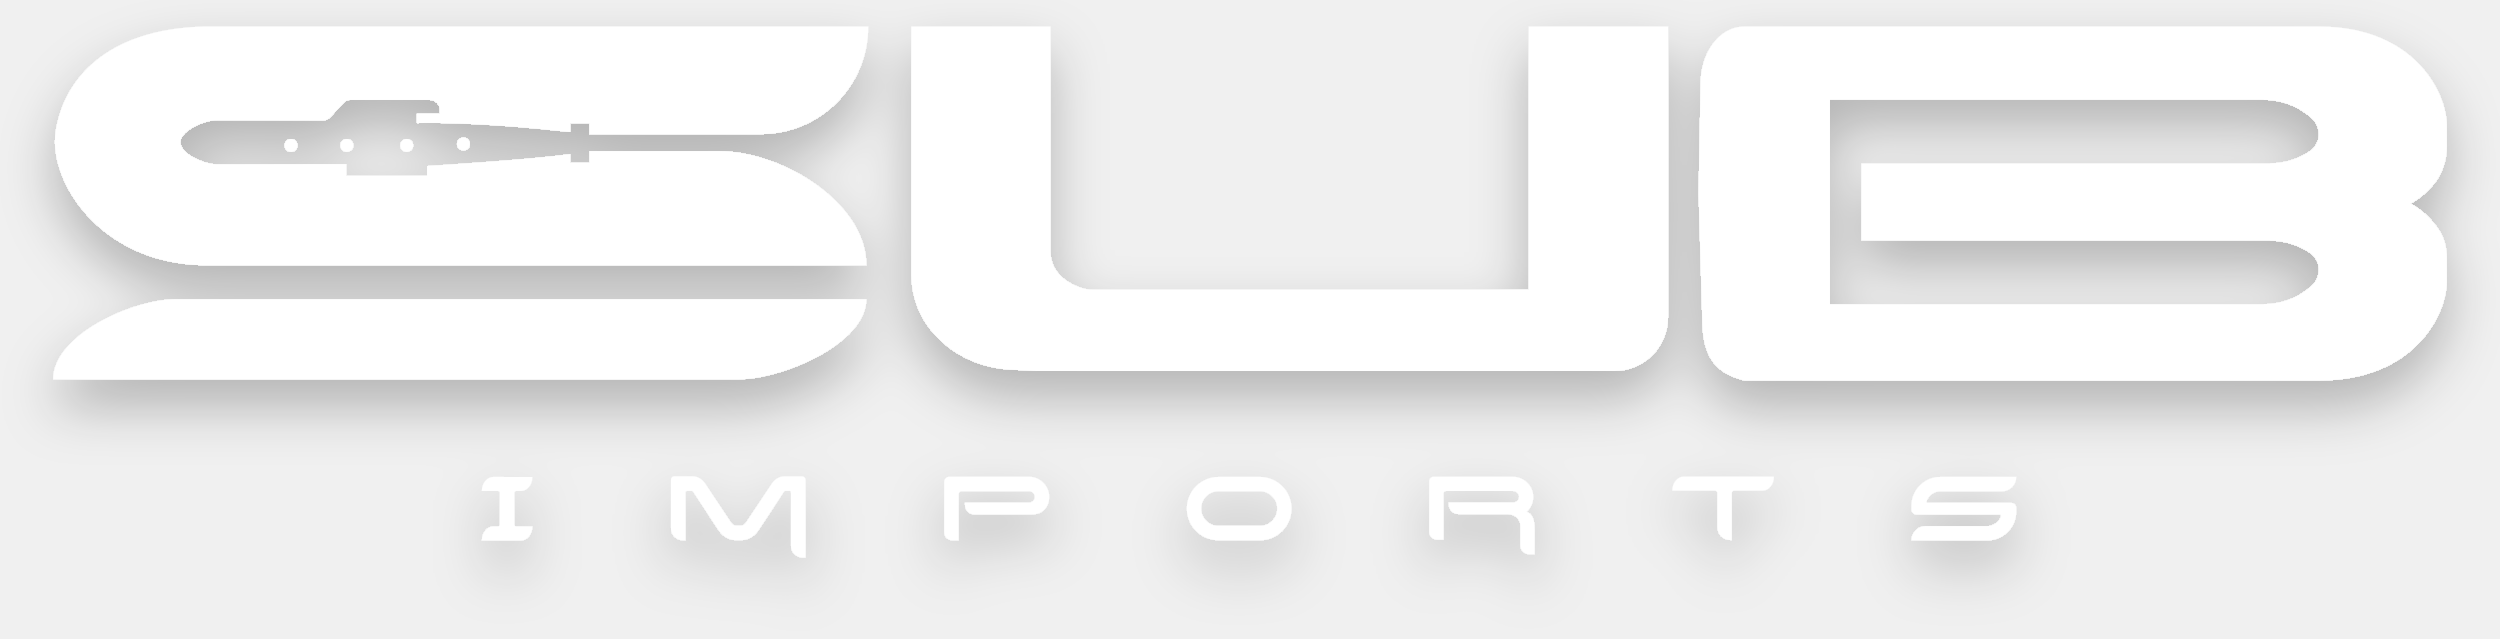
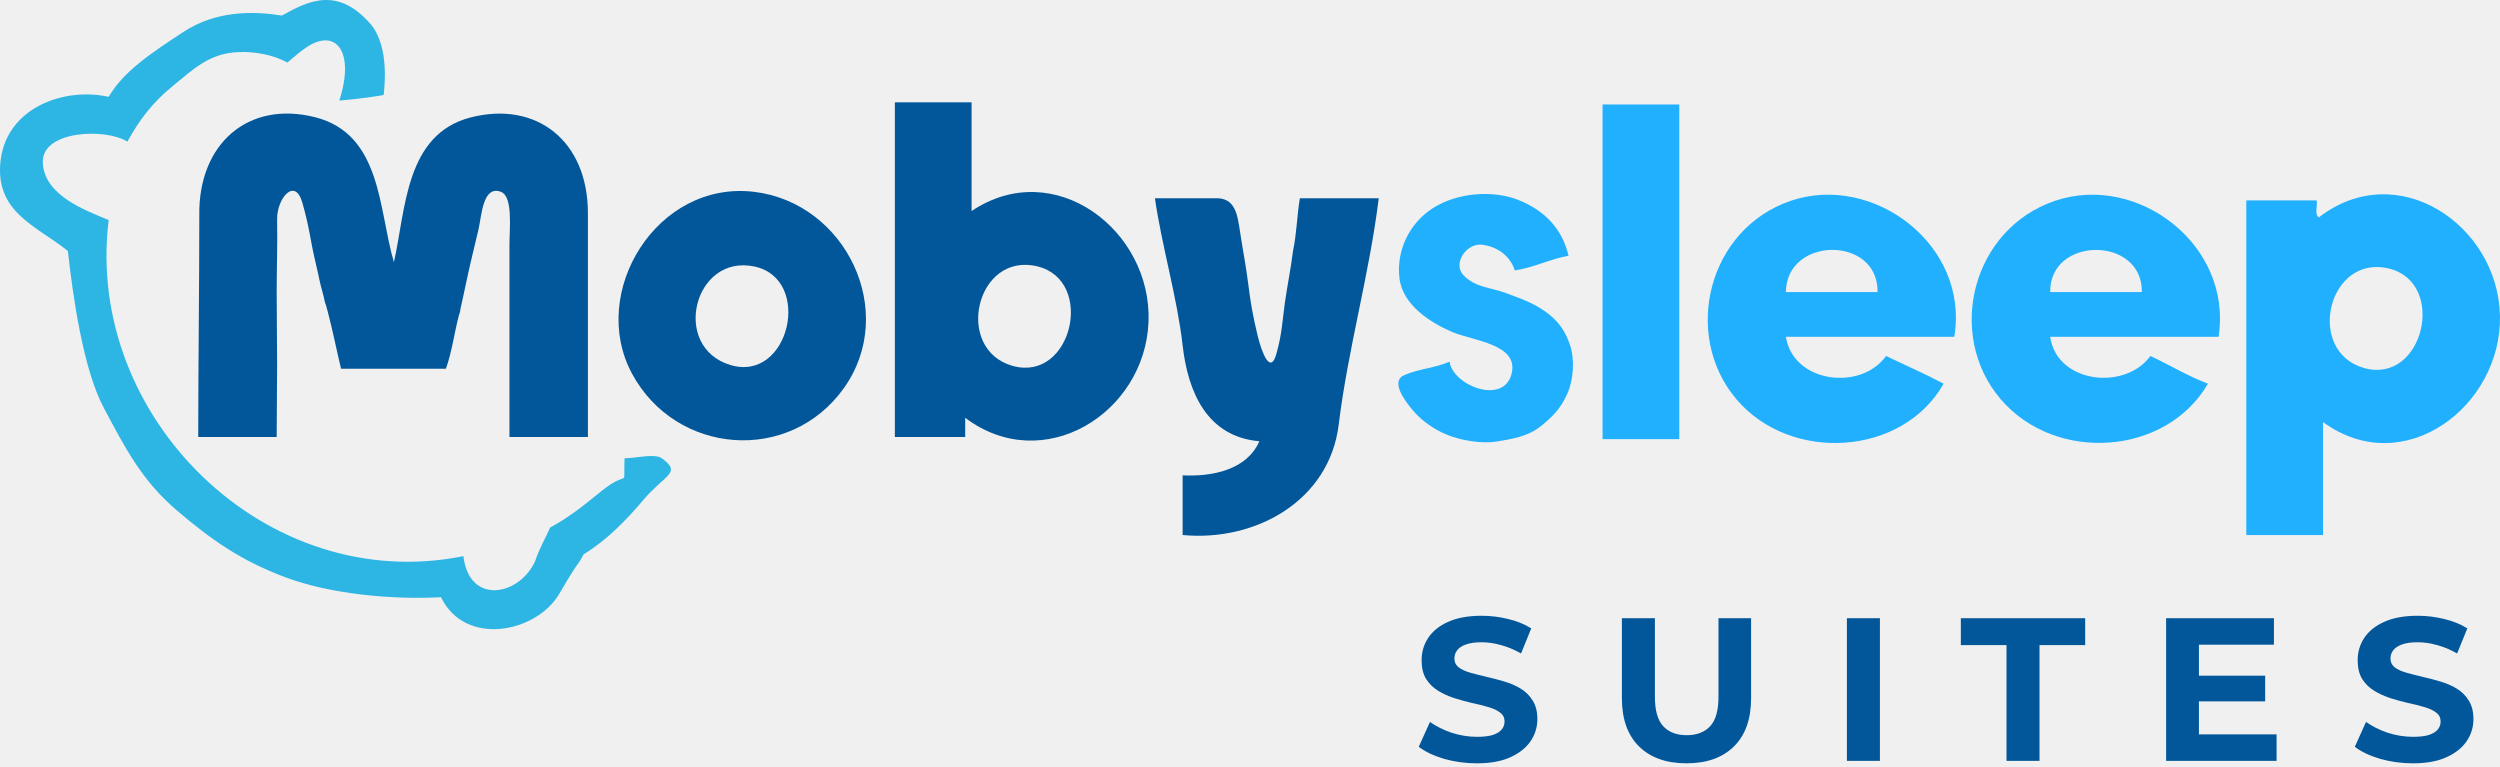
- <svg xmlns="http://www.w3.org/2000/svg" width="188" height="48" viewBox="0 0 188 48" fill="none">
-   <g filter="url(#filter0_d_10922_3685)">
-     <path fill-rule="evenodd" clip-rule="evenodd" d="M170.695 18.076V18.098C171.833 18.098 172.885 18.443 173.737 19.026C174.527 19.567 174.593 20.785 173.888 21.447C172.956 22.324 171.663 22.868 170.236 22.868V22.886H137.613V20.481V18.076V12.303V11.503V7.494H170.236V7.512C171.663 7.512 172.956 8.056 173.888 8.932C174.593 9.595 174.527 10.812 173.737 11.353C172.885 11.937 171.833 12.282 170.695 12.282V12.303H139.984V18.076H170.695ZM183.018 13.852C183.672 13.067 184 12.039 184 10.995V9.427C184 7.1 181.688 2.021 174.421 2H131.205C129.174 2 127.888 4.111 127.888 6.247L127.734 14.509L128.021 24.371C128.094 26.997 129.173 28.133 131.205 28.617H174.421C181.688 28.596 184 23.518 184 21.191V19.361C184 18.622 183.807 17.889 183.404 17.282C182.877 16.488 182.069 15.722 181.256 15.309C181.89 14.987 182.521 14.45 183.018 13.852ZM114.964 2V15.229V19.265V21.783H112.086H109.863H98.06H95.9H82.168C81.908 21.783 81.653 21.747 81.404 21.673C80.8 21.494 79.769 21.055 79.258 20.064C79.074 19.707 78.996 19.304 78.996 18.902V2H68.534V20.752C68.559 22.165 69.018 23.541 69.876 24.664L69.903 24.699L69.94 24.747C71.389 26.596 73.612 27.671 75.957 27.795L77.917 27.898H79.969H95.9H98.06H113.992H116.043C116.057 27.899 116.388 27.898 116.685 27.898H116.686H116.687H116.689L117.043 27.898H121.4C123.629 27.898 125.436 26.091 125.436 23.861V20.148V17.587V2H114.964ZM55.527 28.524H4C4 25.198 9.935 22.503 13.261 22.503H65.148C65.148 25.828 58.853 28.524 55.527 28.524ZM54.049 11.366H44.326V12.251H42.867V11.597C39.425 12.051 32.116 12.485 32.116 12.485V13.23H26.041V12.342H24.292L16.322 12.36C15.397 12.362 13.587 11.619 13.555 10.698C13.587 9.776 15.397 9.034 16.322 9.036L24.292 9.054C24.49 9.054 24.679 8.972 24.814 8.827L25.856 7.714C25.974 7.587 26.14 7.516 26.313 7.516H32.316C32.735 7.516 33.075 7.855 33.075 8.275V8.555H31.357V9.254C35.353 9.165 40.463 9.661 42.867 9.927V9.254H44.326V10.086H57.201C61.667 10.086 65.288 6.466 65.288 2H15.358C7.957 2.18 4.743 6.025 4.18 9.939C3.64 13.69 7.597 19.805 15.265 19.945H65.15C65.149 15.206 58.788 11.366 54.049 11.366ZM13.555 10.698C13.555 10.702 13.554 10.706 13.553 10.71C13.553 10.714 13.552 10.718 13.552 10.723V10.673C13.552 10.678 13.553 10.682 13.553 10.686C13.554 10.69 13.555 10.694 13.555 10.698ZM21.886 11.422C22.154 11.422 22.371 11.205 22.371 10.938C22.371 10.67 22.154 10.453 21.886 10.453C21.619 10.453 21.402 10.67 21.402 10.938C21.402 11.205 21.619 11.422 21.886 11.422ZM26.567 10.938C26.567 11.205 26.351 11.422 26.083 11.422C25.815 11.422 25.599 11.205 25.599 10.938C25.599 10.67 25.815 10.453 26.083 10.453C26.351 10.453 26.567 10.67 26.567 10.938ZM30.586 11.422C30.853 11.422 31.07 11.205 31.07 10.938C31.07 10.67 30.853 10.453 30.586 10.453C30.318 10.453 30.101 10.67 30.101 10.938C30.101 11.205 30.318 11.422 30.586 11.422ZM35.333 10.831C35.333 11.098 35.116 11.315 34.849 11.315C34.581 11.315 34.364 11.098 34.364 10.831C34.364 10.564 34.581 10.347 34.849 10.347C35.116 10.347 35.333 10.564 35.333 10.831ZM60.323 35.823C60.392 35.823 60.45 35.848 60.498 35.899C60.549 35.947 60.574 36.005 60.574 36.074V41.934H60.379C60.132 41.934 59.921 41.846 59.745 41.671C59.57 41.498 59.483 41.289 59.483 41.042V37.018C59.483 36.989 59.473 36.964 59.455 36.942C59.433 36.924 59.408 36.915 59.379 36.915H59.008C58.987 36.925 58.965 36.949 58.941 36.986L57.044 39.855C56.885 40.096 56.693 40.283 56.467 40.416C56.241 40.549 56.003 40.615 55.754 40.615H55.319C55.07 40.615 54.832 40.549 54.606 40.416C54.383 40.283 54.191 40.096 54.029 39.855L52.137 36.986C52.11 36.949 52.086 36.925 52.065 36.915H51.655C51.625 36.915 51.6 36.924 51.579 36.942C51.558 36.964 51.547 36.989 51.547 37.018V40.627H51.356C51.109 40.627 50.898 40.541 50.722 40.368C50.547 40.193 50.459 39.982 50.459 39.735V36.07C50.459 36.001 50.485 35.943 50.535 35.895C50.583 35.844 50.641 35.819 50.711 35.819H52.077C52.265 35.819 52.445 35.87 52.615 35.97C52.782 36.069 52.924 36.208 53.041 36.389L54.937 39.253C55.059 39.436 55.187 39.528 55.319 39.528H55.754C55.886 39.528 56.014 39.436 56.136 39.253L58.032 36.389C58.149 36.208 58.293 36.069 58.463 35.97C58.63 35.872 58.808 35.823 58.996 35.823H60.323ZM38.678 39.44C38.678 39.483 38.692 39.519 38.721 39.548C38.751 39.577 38.785 39.592 38.825 39.592H40.032C40.032 39.884 39.947 40.132 39.777 40.337C39.61 40.541 39.408 40.643 39.171 40.643H36.239C36.239 40.351 36.324 40.103 36.494 39.898C36.664 39.694 36.871 39.59 37.116 39.588H37.443C37.485 39.588 37.521 39.574 37.55 39.548C37.577 39.519 37.59 39.483 37.59 39.44V37.07C37.59 37.027 37.577 36.992 37.55 36.962C37.521 36.933 37.485 36.919 37.443 36.919H36.239C36.239 36.629 36.324 36.381 36.494 36.174C36.664 35.969 36.871 35.867 37.116 35.867C38.067 35.867 39.039 35.868 40.032 35.871C40.032 36.16 39.947 36.407 39.777 36.612C39.61 36.816 39.408 36.919 39.171 36.919H38.825C38.785 36.919 38.751 36.933 38.721 36.962C38.692 36.992 38.678 37.027 38.678 37.07V39.44ZM78.447 36.301C78.15 36.004 77.791 35.855 77.371 35.855H71.396C71.287 35.855 71.195 35.892 71.121 35.967C71.047 36.044 71.01 36.135 71.01 36.241V40.026C71.01 40.193 71.068 40.335 71.185 40.452C71.302 40.569 71.442 40.627 71.607 40.627H72.081V38.683L72.085 37.807V37.161C72.085 37.098 72.108 37.043 72.153 36.998C72.198 36.953 72.252 36.931 72.316 36.931H77.371C77.491 36.931 77.594 36.972 77.682 37.054C77.77 37.136 77.816 37.237 77.822 37.357V37.377C77.822 37.493 77.778 37.593 77.69 37.675C77.603 37.763 77.495 37.807 77.367 37.807H72.567V37.97C72.57 38.167 72.64 38.335 72.778 38.476C72.919 38.614 73.088 38.683 73.284 38.683H77.551C78.015 38.683 78.367 38.537 78.606 38.245C78.8 38.009 78.897 37.721 78.897 37.381C78.897 36.958 78.747 36.599 78.447 36.301ZM94.743 35.867C95.064 35.867 95.372 35.929 95.667 36.054C95.951 36.174 96.203 36.344 96.424 36.564C96.644 36.782 96.814 37.034 96.933 37.321C97.058 37.616 97.121 37.924 97.121 38.245C97.121 38.569 97.058 38.879 96.933 39.173C96.814 39.458 96.644 39.708 96.424 39.926C96.203 40.147 95.951 40.318 95.667 40.44C95.372 40.562 95.064 40.623 94.743 40.623H91.631C91.31 40.623 91.002 40.562 90.707 40.44C90.423 40.318 90.171 40.147 89.95 39.926C89.73 39.708 89.56 39.458 89.44 39.173C89.316 38.879 89.253 38.569 89.253 38.245C89.253 37.924 89.316 37.616 89.44 37.321C89.56 37.034 89.73 36.782 89.95 36.564C90.171 36.344 90.423 36.174 90.707 36.054C91.002 35.929 91.31 35.867 91.631 35.867H94.743ZM91.631 36.938C91.273 36.938 90.965 37.066 90.707 37.321C90.452 37.576 90.325 37.884 90.325 38.245C90.325 38.606 90.452 38.914 90.707 39.169C90.965 39.424 91.273 39.552 91.631 39.552H94.743C95.101 39.552 95.409 39.424 95.667 39.169C95.922 38.914 96.049 38.606 96.049 38.245C96.049 37.884 95.922 37.576 95.667 37.321C95.409 37.066 95.101 36.938 94.743 36.938H91.631ZM115.281 38.966C115.182 38.724 115.019 38.564 114.791 38.484C114.955 38.341 115.081 38.172 115.169 37.978C115.254 37.784 115.297 37.581 115.297 37.369V37.329C115.286 36.917 115.128 36.568 114.822 36.281C114.52 35.997 114.16 35.855 113.743 35.855H107.819C107.726 35.855 107.647 35.888 107.58 35.955C107.514 36.021 107.481 36.101 107.481 36.194V39.99C107.481 40.155 107.539 40.295 107.656 40.412C107.773 40.526 107.912 40.584 108.074 40.584H108.548V37.118C108.548 37.065 108.567 37.018 108.604 36.978C108.644 36.941 108.69 36.922 108.743 36.922H113.767C113.889 36.922 113.995 36.962 114.086 37.042C114.176 37.122 114.225 37.221 114.233 37.341V37.373C114.233 37.487 114.192 37.584 114.109 37.663C114.024 37.748 113.917 37.791 113.787 37.791H108.951V37.93C108.951 38.132 109.021 38.305 109.162 38.448C109.305 38.589 109.478 38.659 109.68 38.659H113.357C113.678 38.67 113.925 38.766 114.097 38.946C114.257 39.111 114.336 39.326 114.336 39.592V41.01C114.336 41.193 114.402 41.35 114.532 41.48C114.662 41.61 114.819 41.675 115.002 41.675H115.4V39.771C115.4 39.434 115.36 39.165 115.281 38.966ZM126.632 35.843H133.397C133.397 36.132 133.313 36.379 133.146 36.584C132.981 36.786 132.781 36.887 132.544 36.887H130.417C130.364 36.887 130.319 36.905 130.281 36.942C130.244 36.98 130.226 37.025 130.226 37.078V40.611H130.106C129.841 40.611 129.615 40.517 129.429 40.328C129.243 40.143 129.15 39.918 129.15 39.655V37.078C129.15 37.025 129.131 36.98 129.094 36.942C129.057 36.905 129.012 36.887 128.959 36.887H125.764C125.764 36.597 125.849 36.352 126.019 36.15C126.189 35.945 126.393 35.843 126.632 35.843ZM151.246 37.823H144.96C144.928 37.823 144.902 37.811 144.884 37.787C144.873 37.768 144.868 37.75 144.868 37.731C144.868 37.729 144.868 37.726 144.868 37.723L144.869 37.715C144.87 37.712 144.871 37.708 144.872 37.703C144.944 37.48 145.075 37.298 145.266 37.158C145.463 37.014 145.682 36.942 145.924 36.942H150.549C150.843 36.942 151.096 36.837 151.306 36.628C151.515 36.418 151.62 36.164 151.62 35.867H145.924C145.361 35.867 144.872 36.055 144.458 36.432C144.046 36.807 143.812 37.27 143.757 37.823C143.749 37.897 143.745 37.972 143.745 38.046V38.317C143.745 38.42 143.782 38.508 143.856 38.58C143.928 38.654 144.015 38.691 144.119 38.691H150.389C150.424 38.691 150.45 38.706 150.469 38.735C150.482 38.754 150.489 38.772 150.489 38.791C150.489 38.793 150.489 38.795 150.489 38.797C150.489 38.8 150.488 38.802 150.488 38.805C150.487 38.811 150.486 38.817 150.485 38.823C150.408 39.041 150.275 39.217 150.087 39.353C149.895 39.493 149.68 39.564 149.441 39.564H144.82C144.523 39.564 144.269 39.669 144.059 39.878C143.849 40.088 143.745 40.34 143.745 40.635H149.441C150.002 40.635 150.489 40.448 150.903 40.074C151.315 39.702 151.55 39.241 151.608 38.691C151.616 38.612 151.62 38.535 151.62 38.46V38.201C151.62 38.098 151.584 38.009 151.513 37.934C151.438 37.86 151.349 37.823 151.246 37.823Z" fill="white" />
-   </g>
-   <defs>
-     <filter id="filter0_d_10922_3685" x="0" y="0" width="188" height="47.934" filterUnits="userSpaceOnUse" color-interpolation-filters="sRGB">
-       <feFlood flood-opacity="0" result="BackgroundImageFix" />
-       <feColorMatrix in="SourceAlpha" type="matrix" values="0 0 0 0 0 0 0 0 0 0 0 0 0 0 0 0 0 0 127 0" result="hardAlpha" />
-       <feOffset dy="2" />
-       <feGaussianBlur stdDeviation="2" />
-       <feComposite in2="hardAlpha" operator="out" />
-       <feColorMatrix type="matrix" values="0 0 0 0 0 0 0 0 0 0 0 0 0 0 0 0 0 0 0.25 0" />
-       <feBlend mode="normal" in2="BackgroundImageFix" result="effect1_dropShadow_10922_3685" />
-       <feBlend mode="normal" in="SourceGraphic" in2="effect1_dropShadow_10922_3685" result="shape" />
-     </filter>
-   </defs>
+ <svg xmlns="http://www.w3.org/2000/svg" width="300" height="92" viewBox="0 0 300 92" fill="none">
+   <path d="M201.515 12.534C198.446 12.534 195.376 12.534 192.307 12.534C192.307 25.92 192.307 39.308 192.307 52.694C195.376 52.694 198.446 52.694 201.515 52.694C201.515 39.308 201.515 25.92 201.515 12.534Z" fill="#21B0FE" />
+   <path d="M188.225 30.691C187.456 27.424 185.339 25.248 182.207 24C179.075 22.751 174.797 23.15 171.948 24.972C169.098 26.794 167.537 30.108 167.934 33.385C168.331 36.662 171.71 38.727 174.21 39.818C176.711 40.908 182.398 41.27 181.366 44.948C180.332 48.625 174.316 46.228 173.952 43.399C172.23 44.156 170.239 44.26 168.521 45.006C166.804 45.755 168.568 48.105 169.602 49.314C170.638 50.522 172.132 51.574 173.741 52.213C175.352 52.85 177.788 53.279 179.622 52.98C181.456 52.68 183.378 52.362 184.856 51.175C186.334 49.988 187.265 49.04 188.043 47.323C188.821 45.607 188.991 43.225 188.416 41.448C187.84 39.673 186.966 38.476 185.439 37.387C183.912 36.3 182.375 35.79 180.643 35.145C178.91 34.499 177.104 34.515 175.667 33.082C174.23 31.649 175.984 29.152 177.819 29.365C179.655 29.578 181.21 30.681 181.773 32.45C183.998 32.126 186.023 31.082 188.225 30.691Z" fill="#21B0FE" />
+   <path d="M234.513 40.416C236.36 29.427 224.795 20.719 214.873 24.101C204.953 27.485 201.832 40.18 208.358 47.898C214.886 55.612 228.338 54.725 233.234 46.043C230.962 44.833 228.637 43.833 226.327 42.718C223.294 46.966 215.18 45.959 214.305 40.416C221.04 40.416 227.778 40.416 234.513 40.416ZM225.304 35.044C221.639 35.044 217.971 35.044 214.305 35.044C214.382 28.324 225.412 28.276 225.304 35.044Z" fill="#21B0FE" />
+   <path d="M266.231 40.416C267.94 29.452 256.564 20.72 246.591 24.101C236.62 27.485 233.479 40.165 240.076 47.898C246.675 55.628 259.969 54.669 264.952 46.043C262.57 45.148 260.368 43.797 258.045 42.718C254.981 46.931 246.808 45.984 246.023 40.416C252.758 40.416 259.496 40.416 266.231 40.416ZM257.022 35.044C253.357 35.044 249.689 35.044 246.023 35.044C245.944 28.309 257.114 28.306 257.022 35.044Z" fill="#21B0FE" />
+   <path d="M278.765 50.647C288.447 57.74 300.247 48.726 299.996 37.858C299.746 26.989 287.667 18.793 278.254 26.091C277.693 25.656 278.141 24.689 277.998 24.045C275.184 24.045 272.37 24.045 269.557 24.045C269.557 37.43 269.557 50.819 269.557 64.204C272.626 64.204 275.696 64.204 278.765 64.204C278.765 59.684 278.765 55.167 278.765 50.647ZM286.695 32.23C293.673 33.959 290.826 46.153 283.71 44.168C276.594 42.183 279.351 30.411 286.695 32.23Z" fill="#21B0FE" />
+   <path d="M116.591 12.278C113.522 12.278 110.452 12.278 107.383 12.278C107.383 25.664 107.383 39.052 107.383 52.438C110.197 52.438 113.01 52.438 115.824 52.438C115.824 51.671 115.824 50.903 115.824 50.136C125.178 57.196 137.393 49.611 137.822 38.625C138.252 27.639 126.506 18.66 116.591 25.324C116.591 20.975 116.591 16.627 116.591 12.278ZM124.521 31.974C131.443 33.688 128.647 45.879 121.536 43.912C114.425 41.945 117.113 30.14 124.521 31.974Z" fill="#02579A" />
+   <path d="M47.271 31.463C45.414 25.226 45.849 16.102 37.809 14.066C29.767 12.03 23.789 17.266 23.917 25.835C23.917 34.532 23.789 43.741 23.789 52.438C26.859 52.438 30.133 52.438 33.202 52.438C33.202 49.496 33.254 46.81 33.254 43.741C33.254 40.799 33.202 38.241 33.202 35.044C33.202 32.102 33.309 29.672 33.254 26.347C33.211 23.789 35.392 21.233 36.274 24.298C37.157 27.365 37.218 28.777 37.858 31.463C38.497 34.148 38.152 33.064 38.832 35.548C39.392 38.108 38.676 34.911 39.316 37.341C39.955 39.771 40.339 41.817 40.927 44.247C43.741 44.247 50.694 44.247 53.507 44.247C54.231 42.247 54.525 39.901 55.06 37.87C55.595 35.842 54.825 39.085 55.252 37.09C55.681 35.097 55.582 35.65 55.971 33.767C56.359 31.882 57.04 29.171 57.418 27.541C57.797 25.912 57.927 22.185 60.112 23.021C61.578 23.583 61.135 27.37 61.135 29.416C61.135 31.591 61.135 34.788 61.135 37.09C61.135 39.52 61.135 42.334 61.135 44.764C61.135 47.322 61.135 50.008 61.135 52.438C64.289 52.438 67.394 52.438 70.548 52.438C70.548 43.741 70.548 34.148 70.548 25.579C70.548 16.882 64.353 12.081 56.498 14.086C48.642 16.095 48.701 25.081 47.271 31.463Z" fill="#02579A" />
+   <path d="M90.5 23.021C78.834 21.612 70.579 35.082 75.843 44.841C81.105 54.602 94.736 55.722 101.264 46.575C107.795 37.428 101.535 24.354 90.5 23.021ZM90.5 31.974C97.581 33.44 94.757 45.959 87.63 43.797C80.501 41.636 83.259 30.475 90.5 31.974Z" fill="#02579A" />
+   <path d="M155.984 23.789C155.623 25.953 155.616 27.956 155.16 30.128C154.884 32.358 154.516 34.011 154.188 36.318C153.861 38.625 153.866 39.95 153.168 42.459C152.472 44.969 151.445 42.459 150.919 40.288C150.331 37.858 150.065 36.307 149.789 34.077C149.512 31.846 149.144 30.066 148.817 27.887C148.489 25.707 148.233 23.661 145.752 23.789C142.734 23.789 141.262 23.789 138.59 23.789C139.403 29.455 141.286 35.822 141.915 41.439C142.547 47.053 144.836 52.405 151.124 52.95C149.602 56.428 145.402 57.211 141.915 57.042C141.915 59.429 141.915 61.818 141.915 64.204C150.72 65.028 159.534 60.058 160.644 50.959C161.755 41.861 164.328 32.911 165.448 23.789C162.294 23.789 159.138 23.789 155.984 23.789Z" fill="#02579A" />
+   <path d="M40.72 12.07C42.994 11.894 46.037 11.448 46.043 11.374C46.106 10.635 46.774 5.744 44.541 2.974C40.546 -1.692 36.999 0.096 33.828 1.866C30.372 1.323 25.939 1.257 22.031 3.818C18.123 6.38 14.818 8.564 13.041 11.622C7.682 10.425 0.853 12.921 0.078 19.208C-0.693 25.49 4.42 27.111 8.144 30.12C8.726 35.326 9.94 44.228 12.458 48.951C14.972 53.67 16.997 57.649 21.218 61.247C25.439 64.845 28.952 67.291 34.249 69.276C39.545 71.261 46.898 71.987 52.92 71.665C55.839 77.678 64.402 75.905 67.119 71.25C69.836 66.595 69.007 68.43 70.037 66.519C72.776 64.85 75.11 62.466 77.152 60.05C79.832 56.881 81.854 56.786 79.424 54.996C78.61 54.396 76.424 54.961 74.948 54.996C74.769 58.984 75.633 56.098 72.076 59.006C69.719 60.931 68.096 62.184 66.017 63.302C65.472 64.569 64.71 65.819 64.234 67.296C62.361 71.507 56.3 72.68 55.609 66.736C31.972 71.53 10.119 50.072 13.041 26.408C10.312 25.257 5.334 23.5 5.137 19.553C4.935 15.605 12.75 15.363 15.281 16.999C16.693 14.454 18.215 12.376 20.715 10.334C23.215 8.292 25.153 6.348 28.724 6.245C30.459 6.194 32.665 6.504 34.486 7.504C35.55 6.628 36.045 6.147 36.889 5.603C40.359 3.369 42.601 6.242 40.72 12.07Z" fill="#2DB5E4" />
+   <path d="M177.22 91.598C175.851 91.598 174.538 91.418 173.283 91.06C172.027 90.685 171.016 90.204 170.25 89.617L171.595 86.633C172.329 87.155 173.193 87.587 174.188 87.929C175.198 88.255 176.217 88.418 177.245 88.418C178.027 88.418 178.655 88.345 179.128 88.198C179.617 88.035 179.976 87.815 180.204 87.538C180.432 87.261 180.546 86.943 180.546 86.584C180.546 86.128 180.367 85.769 180.008 85.508C179.649 85.231 179.177 85.011 178.59 84.848C178.003 84.668 177.351 84.505 176.633 84.359C175.932 84.196 175.223 84 174.505 83.772C173.804 83.543 173.16 83.25 172.573 82.891C171.986 82.532 171.505 82.06 171.13 81.473C170.772 80.886 170.592 80.136 170.592 79.223C170.592 78.245 170.853 77.356 171.375 76.557C171.913 75.742 172.712 75.098 173.772 74.625C174.848 74.136 176.193 73.891 177.807 73.891C178.883 73.891 179.943 74.022 180.986 74.282C182.03 74.527 182.951 74.902 183.75 75.407L182.527 78.416C181.728 77.959 180.929 77.625 180.13 77.413C179.332 77.185 178.549 77.071 177.783 77.071C177.016 77.071 176.389 77.16 175.899 77.34C175.41 77.519 175.06 77.755 174.848 78.049C174.636 78.326 174.53 78.652 174.53 79.027C174.53 79.467 174.709 79.826 175.068 80.103C175.427 80.364 175.899 80.576 176.486 80.739C177.073 80.902 177.717 81.065 178.418 81.228C179.136 81.391 179.845 81.579 180.546 81.791C181.264 82.003 181.916 82.288 182.503 82.647C183.09 83.005 183.563 83.478 183.921 84.065C184.296 84.652 184.484 85.394 184.484 86.291C184.484 87.253 184.215 88.133 183.677 88.932C183.139 89.731 182.332 90.375 181.255 90.864C180.196 91.353 178.851 91.598 177.22 91.598Z" fill="#02579A" />
+   <path d="M202.378 91.598C199.949 91.598 198.05 90.921 196.68 89.568C195.31 88.215 194.626 86.282 194.626 83.772V74.185H198.588V83.625C198.588 85.255 198.922 86.429 199.59 87.147C200.259 87.864 201.196 88.223 202.403 88.223C203.609 88.223 204.547 87.864 205.215 87.147C205.884 86.429 206.218 85.255 206.218 83.625V74.185H210.131V83.772C210.131 86.282 209.446 88.215 208.077 89.568C206.707 90.921 204.808 91.598 202.378 91.598Z" fill="#02579A" />
+   <path d="M221.628 91.304V74.185H225.59V91.304H221.628Z" fill="#02579A" />
+   <path d="M240.78 91.304V77.413H235.302V74.185H250.221V77.413H244.742V91.304H240.78Z" fill="#02579A" />
+   <path d="M263.578 81.081H271.82V84.163H263.578V81.081ZM263.871 88.125H273.189V91.304H259.934V74.185H272.871V77.364H263.871V88.125Z" fill="#02579A" />
+   <path d="M289.548 91.598C288.179 91.598 286.866 91.418 285.611 91.06C284.355 90.685 283.344 90.204 282.578 89.617L283.923 86.633C284.657 87.155 285.521 87.587 286.516 87.929C287.526 88.255 288.545 88.418 289.573 88.418C290.355 88.418 290.983 88.345 291.456 88.198C291.945 88.035 292.304 87.815 292.532 87.538C292.76 87.261 292.874 86.943 292.874 86.584C292.874 86.128 292.695 85.769 292.336 85.508C291.978 85.231 291.505 85.011 290.918 84.848C290.331 84.668 289.679 84.505 288.961 84.359C288.26 84.196 287.551 84 286.833 83.772C286.132 83.543 285.488 83.25 284.901 82.891C284.314 82.532 283.833 82.06 283.458 81.473C283.1 80.886 282.92 80.136 282.92 79.223C282.92 78.245 283.181 77.356 283.703 76.557C284.241 75.742 285.04 75.098 286.1 74.625C287.176 74.136 288.521 73.891 290.135 73.891C291.211 73.891 292.271 74.022 293.314 74.282C294.358 74.527 295.279 74.902 296.078 75.407L294.855 78.416C294.056 77.959 293.257 77.625 292.458 77.413C291.66 77.185 290.877 77.071 290.111 77.071C289.344 77.071 288.717 77.16 288.227 77.34C287.738 77.519 287.388 77.755 287.176 78.049C286.964 78.326 286.858 78.652 286.858 79.027C286.858 79.467 287.037 79.826 287.396 80.103C287.755 80.364 288.227 80.576 288.814 80.739C289.401 80.902 290.045 81.065 290.747 81.228C291.464 81.391 292.173 81.579 292.874 81.791C293.592 82.003 294.244 82.288 294.831 82.647C295.418 83.005 295.891 83.478 296.249 84.065C296.624 84.652 296.812 85.394 296.812 86.291C296.812 87.253 296.543 88.133 296.005 88.932C295.467 89.731 294.66 90.375 293.583 90.864C292.524 91.353 291.179 91.598 289.548 91.598Z" fill="#02579A" />
</svg>
